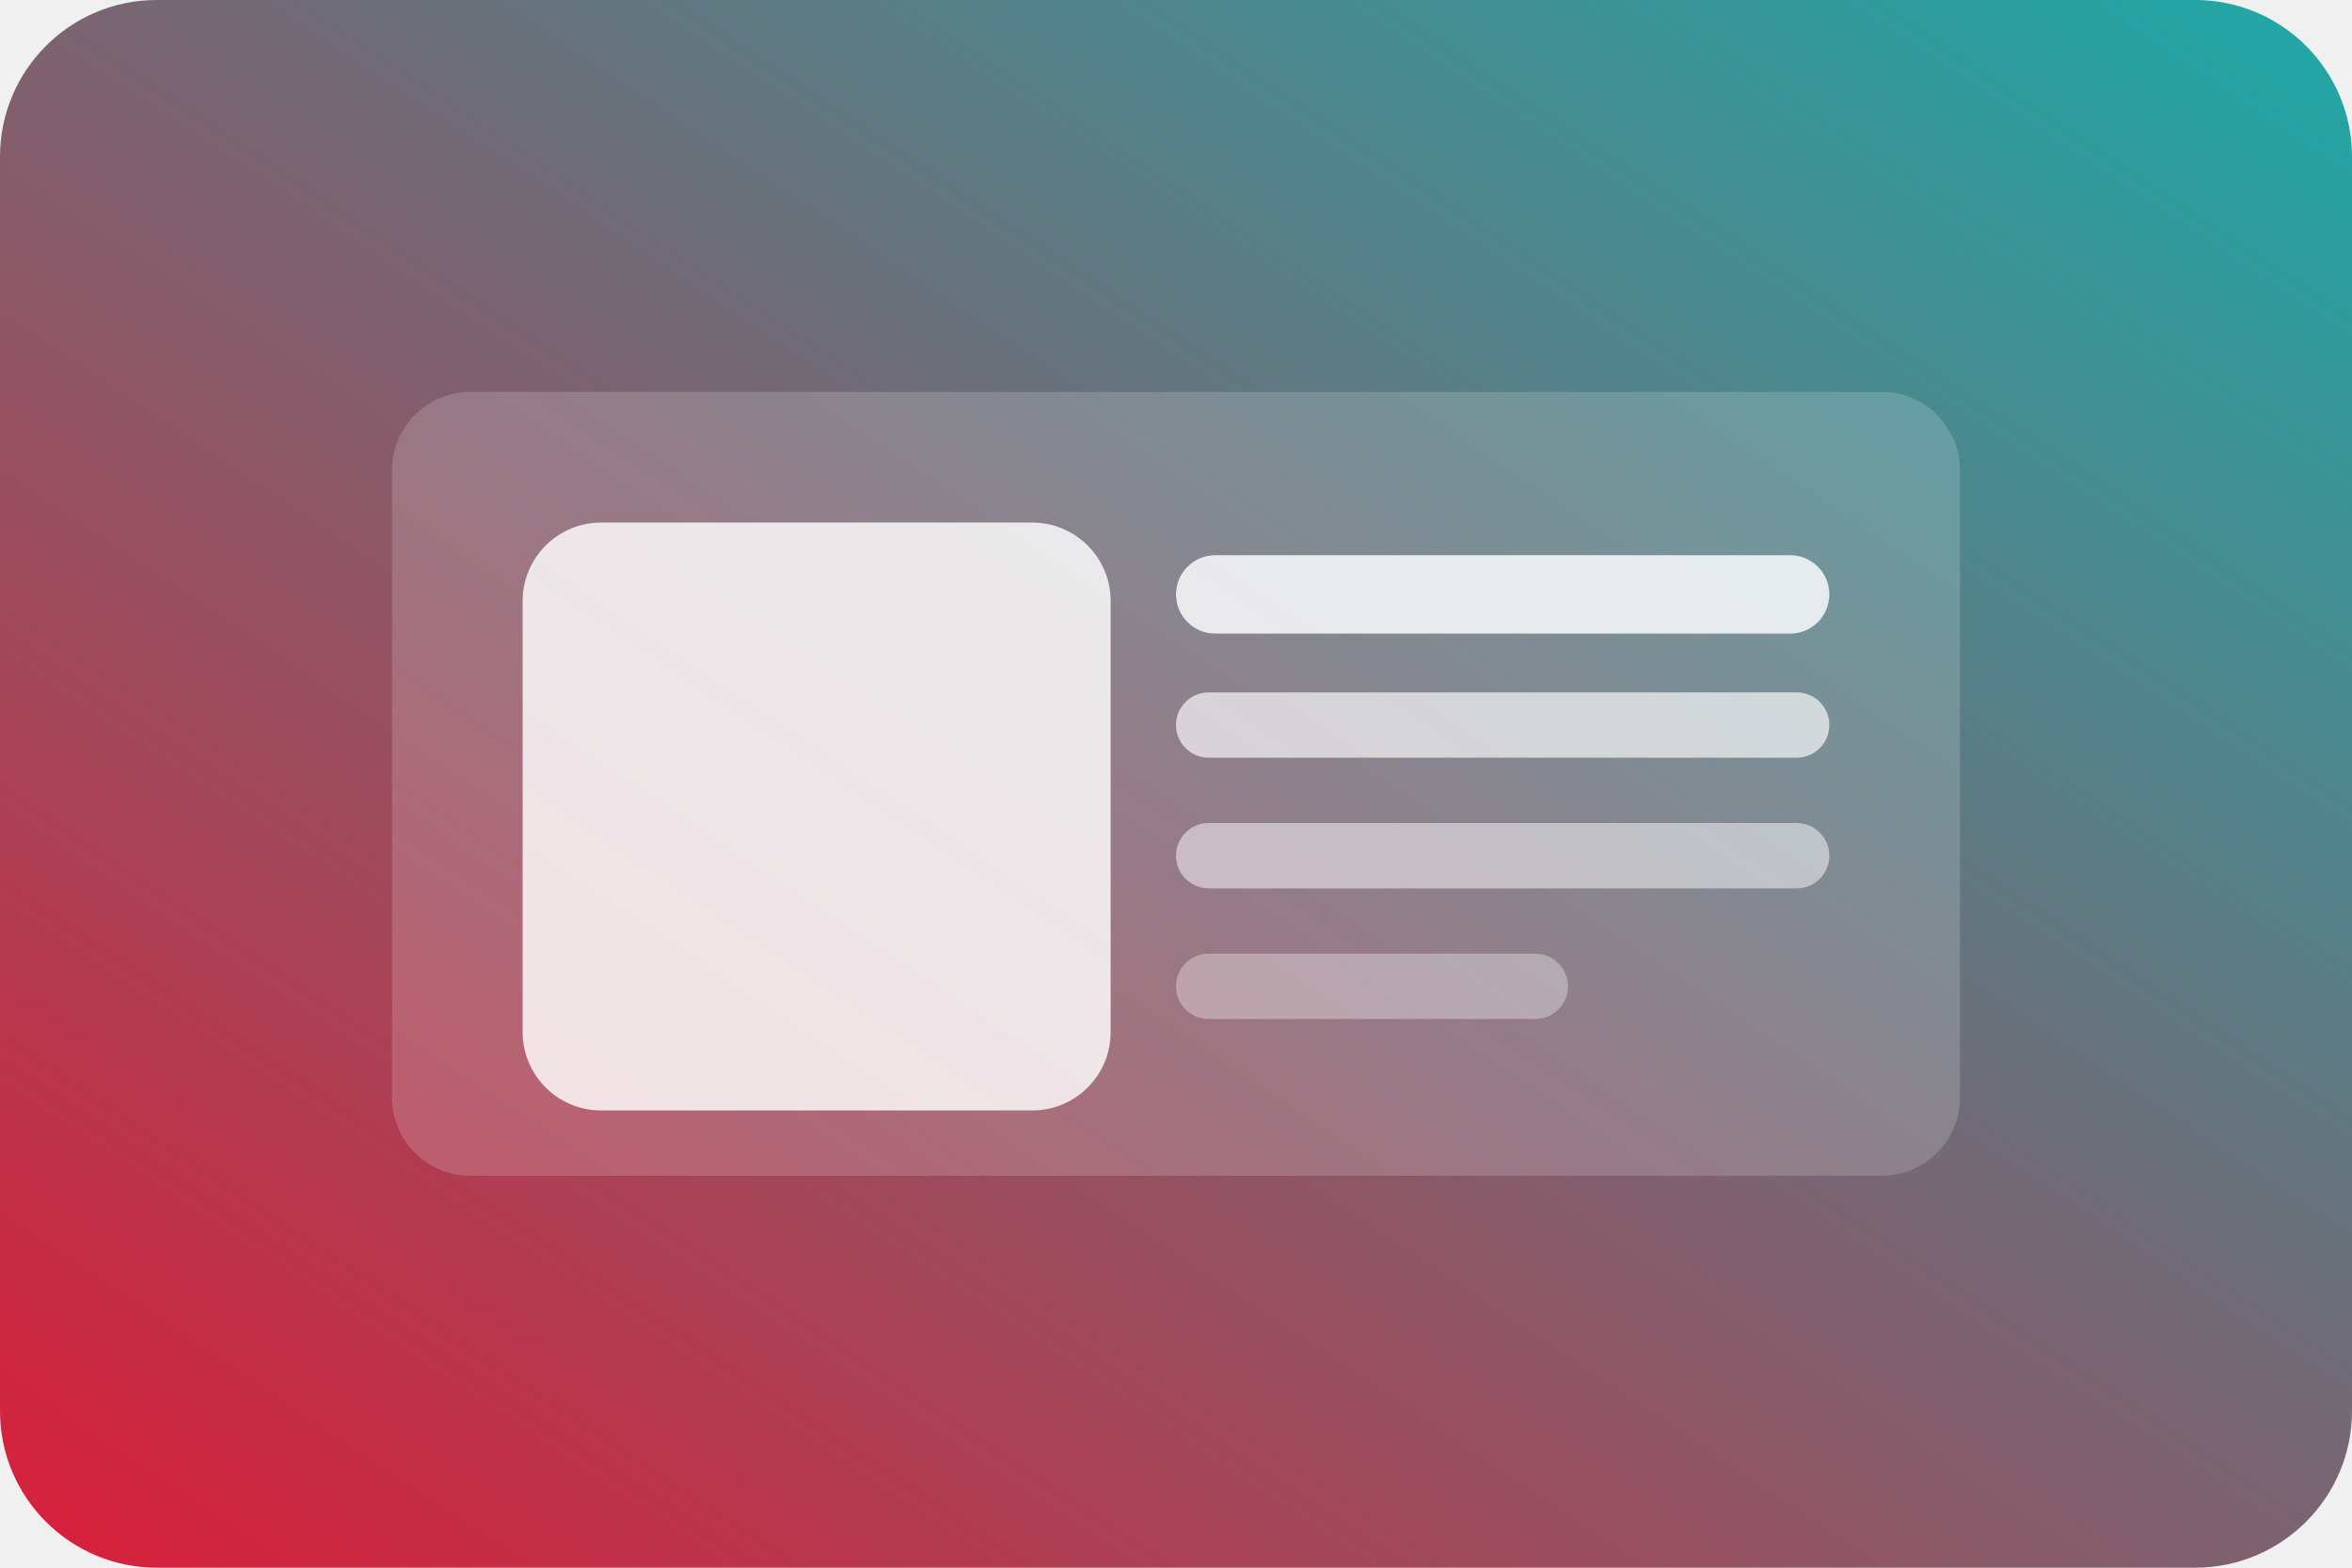
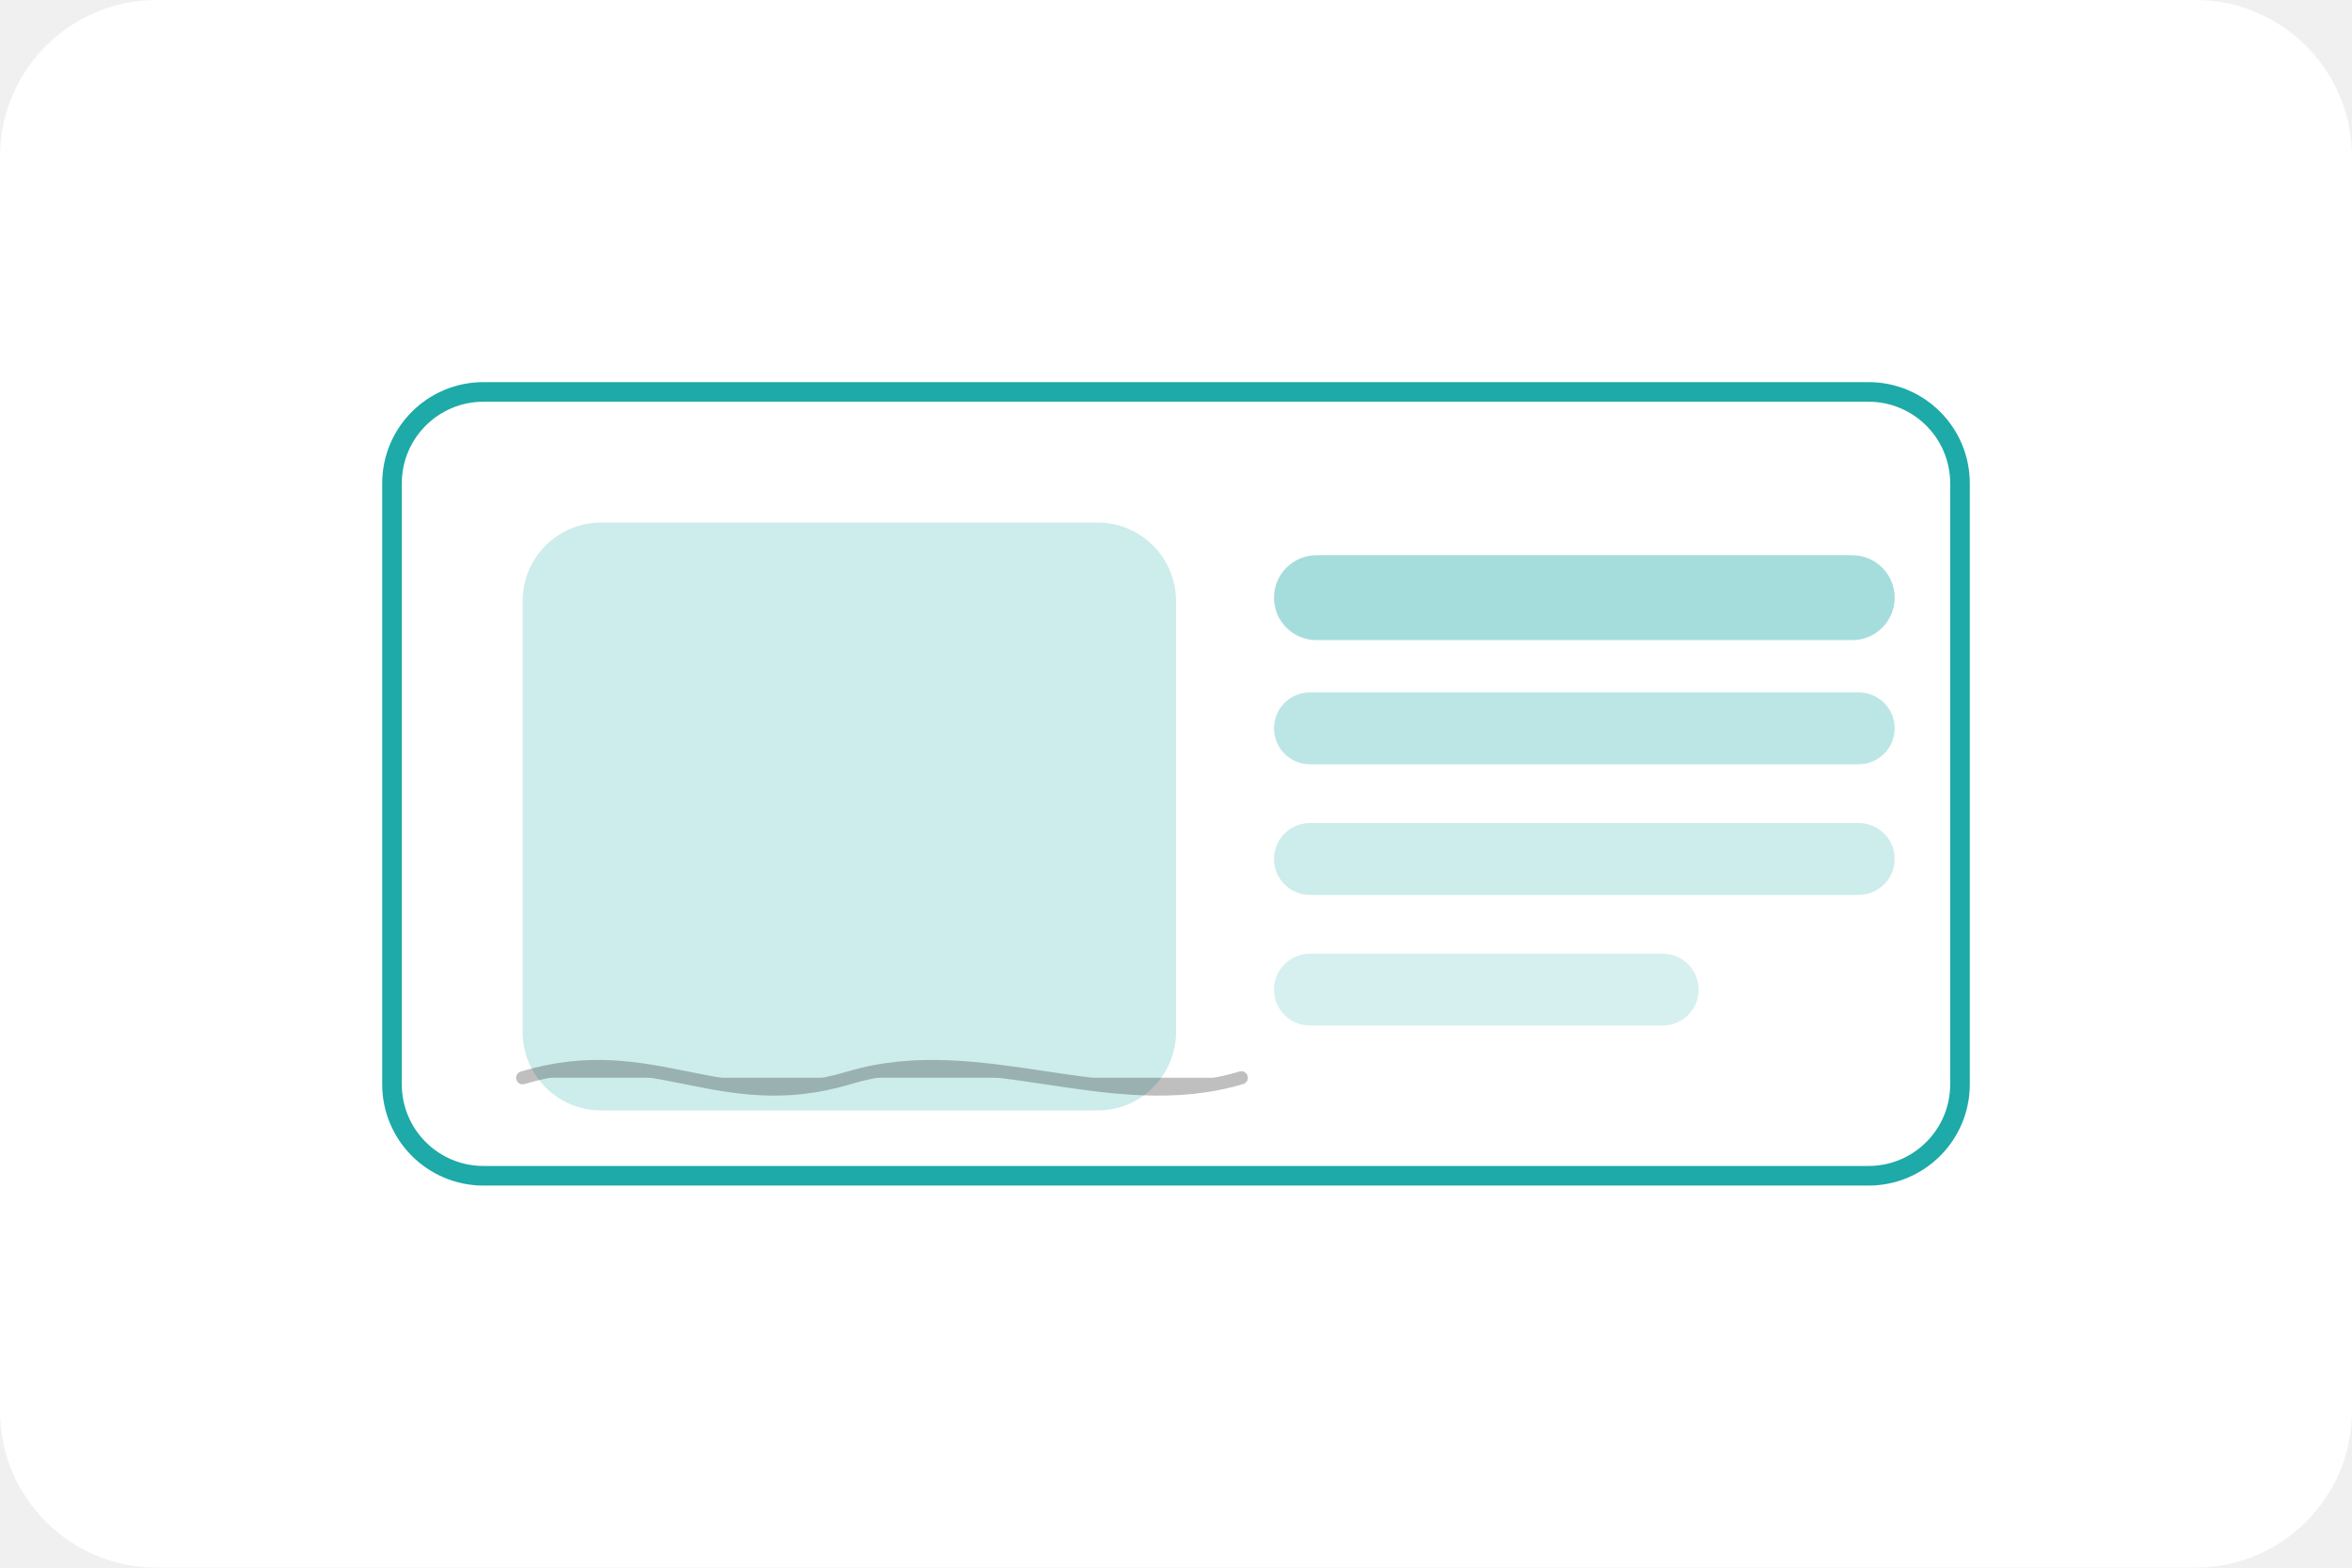
<svg xmlns="http://www.w3.org/2000/svg" width="720" height="480" viewBox="0 0 720 480" role="img" aria-labelledby="title desc">
-   <defs>
-     <linearGradient id="gradEdu" x1="0%" y1="100%" x2="100%" y2="0%">
-       <stop offset="0%" stop-color="#db1d39" />
-       <stop offset="100%" stop-color="#1daaa8" />
-     </linearGradient>
-   </defs>
-   <rect width="720" height="480" rx="48" fill="url(#gradEdu)" />
-   <g fill="white" opacity="0.85">
-     <rect x="120" y="120" width="480" height="240" rx="24" opacity="0.2" />
-     <rect x="160" y="160" width="180" height="180" rx="24" />
-     <rect x="360" y="170" width="200" height="24" rx="12" />
-     <rect x="360" y="212" width="200" height="20" rx="10" opacity="0.8" />
-     <rect x="360" y="252" width="200" height="20" rx="10" opacity="0.6" />
-     <rect x="360" y="292" width="120" height="20" rx="10" opacity="0.4" />
-   </g>
+   <rect width="720" height="480" rx="48" fill="#ffffff" />
+   <rect x="120" y="120" width="480" height="240" rx="28" fill="#ffffff" stroke="#1daaa8" stroke-width="6" />
+   <rect x="160" y="160" width="200" height="180" rx="24" fill="#1daaa8" opacity="0.22" />
+   <rect x="390" y="170" width="190" height="26" rx="13" fill="#1daaa8" opacity="0.4" />
+   <rect x="390" y="212" width="190" height="22" rx="11" fill="#1daaa8" opacity="0.3" />
+   <rect x="390" y="252" width="190" height="22" rx="11" fill="#1daaa8" opacity="0.22" />
+   <rect x="390" y="292" width="130" height="22" rx="11" fill="#1daaa8" opacity="0.18" />
+   <path d="M160 330c40-12 60 12 100 0s80 12 120 0" stroke="#000000" stroke-width="4" stroke-linecap="round" opacity="0.25" />
</svg>
